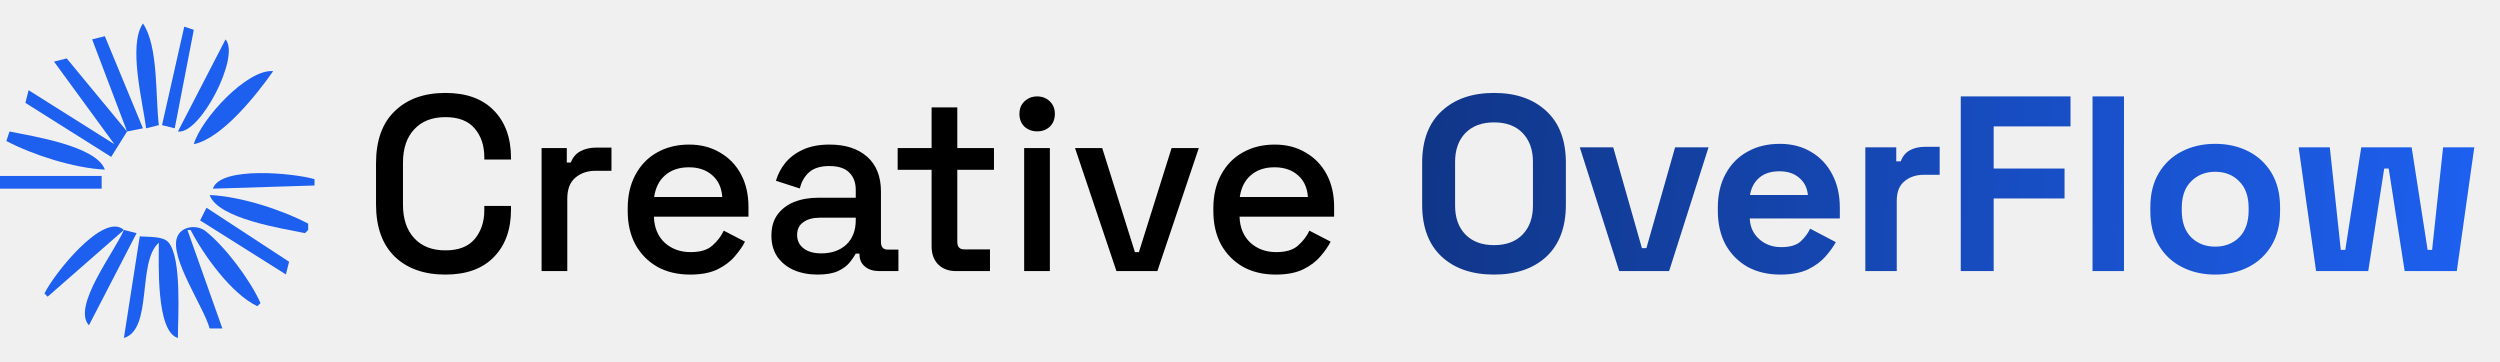
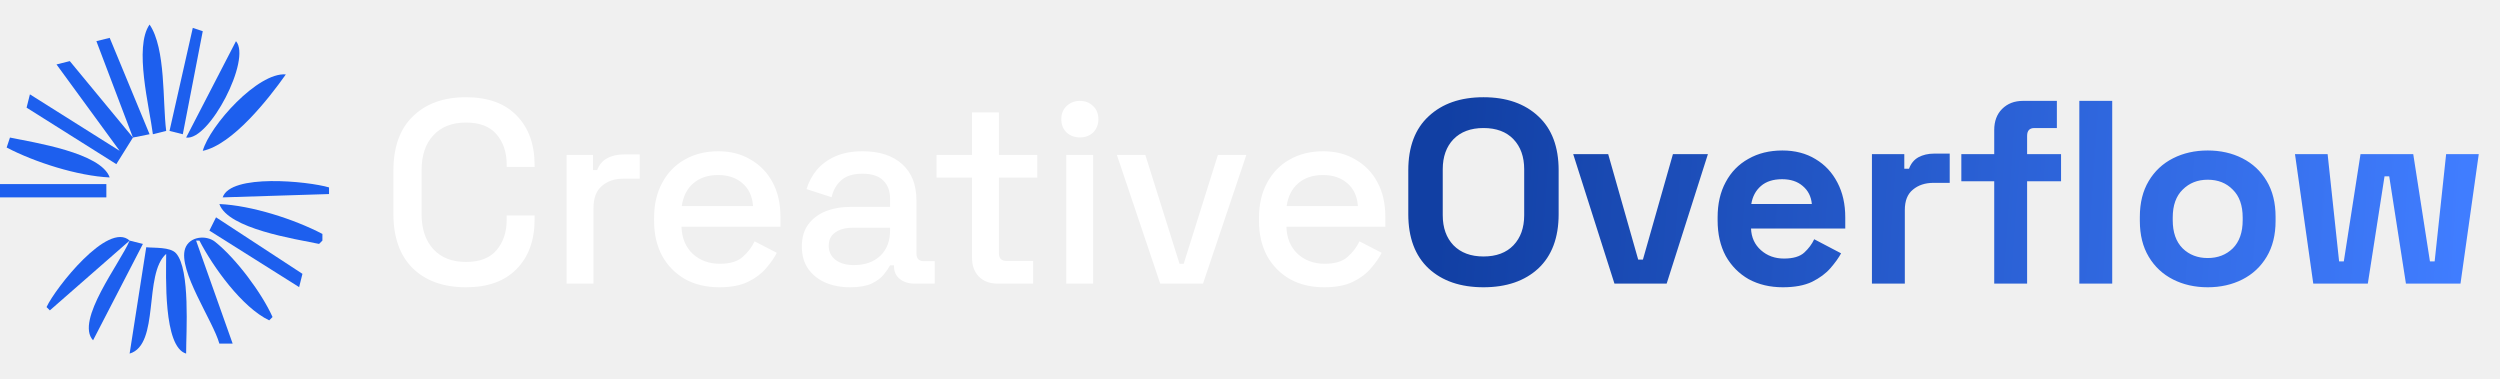
- <svg xmlns="http://www.w3.org/2000/svg" width="249" height="36" viewBox="0 0 249 36" fill="none">
-   <path d="M14.239 2.338C12.736 4.494 14.229 10.195 14.555 12.78L15.821 12.463C15.469 9.678 15.799 4.621 14.239 2.338Z" fill="#1D5FEE" />
-   <path d="M18.353 2.654L16.138 12.463L17.403 12.78L19.302 2.971L18.353 2.654Z" fill="#1D5FEE" />
-   <path d="M9.176 3.92L12.656 13.096L6.645 5.818L5.379 6.135L11.391 14.362L2.848 8.983L2.531 10.248L11.074 15.627L12.656 13.096L14.239 12.78L10.442 3.604L9.176 3.92Z" fill="#1D5FEE" />
-   <path d="M22.466 3.92L17.72 13.096C19.927 13.43 23.962 5.628 22.466 3.92Z" fill="#1D5FEE" />
-   <path d="M19.302 14.362C22.148 13.762 25.582 9.399 27.212 7.084C24.557 6.862 19.984 11.932 19.302 14.362Z" fill="#1D5FEE" />
-   <path d="M0.949 13.096L0.633 14.045C3.309 15.449 7.419 16.755 10.442 16.893C9.622 14.537 3.242 13.57 0.949 13.096Z" fill="#1D5FEE" />
+ <svg xmlns="http://www.w3.org/2000/svg" width="238" height="36" viewBox="0 0 238 36" fill="none">
+   <path d="M14.239 2.337C12.736 4.494 14.229 10.194 14.555 12.779L15.821 12.463C15.469 9.677 15.799 4.62 14.239 2.337Z" fill="#1D5FEE" />
+   <path d="M18.353 2.654L16.138 12.463L17.403 12.779L19.302 2.97L18.353 2.654Z" fill="#1D5FEE" />
+   <path d="M9.176 3.919L12.656 13.095L6.645 5.818L5.379 6.134L11.391 14.361L2.848 8.982L2.531 10.248L11.074 15.627L12.656 13.095L14.239 12.779L10.442 3.603L9.176 3.919Z" fill="#1D5FEE" />
+   <path d="M22.466 3.919L17.72 13.095C19.927 13.43 23.962 5.627 22.466 3.919Z" fill="#1D5FEE" />
+   <path d="M19.302 14.361C22.148 13.761 25.582 9.398 27.212 7.083C24.557 6.861 19.984 11.931 19.302 14.361Z" fill="#1D5FEE" />
+   <path d="M0.949 13.095L0.633 14.044C3.309 15.449 7.419 16.754 10.442 16.892C9.622 14.537 3.242 13.57 0.949 13.095Z" fill="#1D5FEE" />
  <path d="M0 17.525V18.791H10.125V17.525H0Z" fill="#1D5FEE" />
-   <path d="M21.199 18.792L31.324 18.475V17.843C29.316 17.249 21.955 16.515 21.199 18.792Z" fill="#1D5FEE" />
-   <path d="M20.884 19.425C21.705 21.785 28.087 22.748 30.376 23.222L30.693 22.905V22.273C27.999 20.859 23.925 19.557 20.884 19.425Z" fill="#1D5FEE" />
-   <path d="M20.566 20.69L19.934 21.956L28.477 27.335L28.793 26.069L20.566 20.69Z" fill="#1D5FEE" />
-   <path d="M4.43 29.233L4.746 29.55L12.34 22.905C10.301 21.032 5.279 27.411 4.43 29.233Z" fill="#1D5FEE" />
-   <path d="M20.883 32.714H22.149L18.668 22.905H18.985C20.282 25.42 23.05 29.271 25.629 30.499L25.946 30.183C24.922 27.887 22.458 24.596 20.475 23.02C19.63 22.347 18.029 22.499 17.627 23.662C16.912 25.726 20.299 30.579 20.883 32.714Z" fill="#1D5FEE" />
-   <path d="M12.339 22.905C11.455 25.029 7.128 30.53 8.859 32.398L13.605 23.222L12.339 22.905Z" fill="#1D5FEE" />
-   <path d="M13.922 23.538L12.34 33.663C15.246 32.813 13.635 26.091 15.82 24.171C15.82 26.196 15.527 33.022 17.719 33.663C17.718 31.627 18.13 25.654 16.761 24.116C16.206 23.494 14.692 23.622 13.922 23.538Z" fill="#1D5FEE" />
-   <path d="M44.36 27.348C42.24 27.348 40.558 26.752 39.316 25.559C38.073 24.349 37.452 22.61 37.452 20.34V16.264C37.452 13.995 38.073 12.263 39.316 11.07C40.558 9.861 42.24 9.256 44.36 9.256C46.448 9.256 48.055 9.836 49.181 10.996C50.325 12.156 50.896 13.738 50.896 15.742V15.892H48.237V15.668C48.237 14.492 47.914 13.531 47.268 12.785C46.638 12.04 45.669 11.667 44.36 11.667C43.035 11.667 41.999 12.073 41.254 12.885C40.508 13.68 40.136 14.79 40.136 16.215V20.39C40.136 21.798 40.508 22.908 41.254 23.72C41.999 24.532 43.035 24.937 44.36 24.937C45.669 24.937 46.638 24.565 47.268 23.819C47.914 23.057 48.237 22.096 48.237 20.936V20.514H50.896V20.862C50.896 22.866 50.325 24.449 49.181 25.608C48.055 26.768 46.448 27.348 44.36 27.348ZM53.942 27V14.748H56.452V16.19H56.85C57.049 15.676 57.364 15.303 57.794 15.072C58.242 14.823 58.788 14.699 59.434 14.699H60.901V17.01H59.335C58.507 17.01 57.828 17.242 57.297 17.706C56.767 18.153 56.502 18.849 56.502 19.793V27H53.942ZM68.732 27.348C67.49 27.348 66.405 27.091 65.477 26.578C64.549 26.047 63.82 25.31 63.29 24.366C62.776 23.405 62.52 22.295 62.52 21.036V20.738C62.52 19.462 62.776 18.352 63.29 17.407C63.803 16.447 64.516 15.709 65.427 15.196C66.355 14.666 67.424 14.4 68.633 14.4C69.809 14.4 70.836 14.666 71.714 15.196C72.609 15.709 73.305 16.43 73.802 17.358C74.299 18.286 74.547 19.371 74.547 20.613V21.582H65.129C65.162 22.659 65.518 23.521 66.198 24.167C66.893 24.797 67.755 25.111 68.782 25.111C69.743 25.111 70.464 24.896 70.944 24.465C71.441 24.034 71.822 23.537 72.087 22.974L74.2 24.068C73.968 24.532 73.628 25.02 73.181 25.534C72.75 26.047 72.178 26.478 71.466 26.826C70.754 27.174 69.842 27.348 68.732 27.348ZM65.154 19.619H71.938C71.872 18.692 71.54 17.971 70.944 17.457C70.348 16.927 69.569 16.662 68.608 16.662C67.647 16.662 66.86 16.927 66.247 17.457C65.651 17.971 65.286 18.692 65.154 19.619ZM81.431 27.348C80.553 27.348 79.766 27.199 79.07 26.901C78.391 26.602 77.844 26.163 77.43 25.584C77.032 25.004 76.833 24.299 76.833 23.471C76.833 22.626 77.032 21.93 77.43 21.384C77.844 20.82 78.399 20.398 79.095 20.116C79.807 19.835 80.611 19.694 81.505 19.694H85.233V18.898C85.233 18.186 85.018 17.615 84.587 17.184C84.156 16.753 83.493 16.538 82.599 16.538C81.721 16.538 81.05 16.745 80.586 17.159C80.122 17.573 79.816 18.112 79.666 18.774L77.281 18.004C77.48 17.341 77.794 16.745 78.225 16.215C78.672 15.668 79.26 15.229 79.989 14.898C80.718 14.566 81.597 14.4 82.624 14.4C84.214 14.4 85.465 14.806 86.376 15.618C87.287 16.43 87.743 17.581 87.743 19.073V24.117C87.743 24.614 87.975 24.863 88.439 24.863H89.483V27H87.569C86.989 27 86.517 26.851 86.153 26.553C85.788 26.255 85.606 25.849 85.606 25.335V25.26H85.233C85.1 25.509 84.902 25.799 84.637 26.13C84.371 26.462 83.982 26.752 83.469 27C82.955 27.232 82.276 27.348 81.431 27.348ZM81.804 25.236C82.831 25.236 83.659 24.946 84.289 24.366C84.918 23.769 85.233 22.958 85.233 21.93V21.682H81.654C80.975 21.682 80.428 21.831 80.014 22.129C79.6 22.411 79.393 22.833 79.393 23.397C79.393 23.96 79.608 24.407 80.039 24.739C80.47 25.07 81.058 25.236 81.804 25.236ZM95.222 27C94.477 27 93.88 26.776 93.433 26.329C93.002 25.882 92.787 25.285 92.787 24.54V16.91H89.407V14.748H92.787V10.698H95.347V14.748H99V16.91H95.347V24.092C95.347 24.589 95.579 24.838 96.042 24.838H98.602V27H95.222ZM102.007 27V14.748H104.567V27H102.007ZM103.299 13.083C102.802 13.083 102.38 12.926 102.032 12.611C101.7 12.28 101.535 11.857 101.535 11.344C101.535 10.83 101.7 10.416 102.032 10.101C102.38 9.77 102.802 9.604 103.299 9.604C103.813 9.604 104.235 9.77 104.567 10.101C104.898 10.416 105.064 10.83 105.064 11.344C105.064 11.857 104.898 12.28 104.567 12.611C104.235 12.926 103.813 13.083 103.299 13.083ZM111.198 27L107.073 14.748H109.782L113.037 25.111H113.435L116.69 14.748H119.399L115.274 27H111.198ZM127.062 27.348C125.82 27.348 124.735 27.091 123.807 26.578C122.879 26.047 122.15 25.31 121.62 24.366C121.106 23.405 120.85 22.295 120.85 21.036V20.738C120.85 19.462 121.106 18.352 121.62 17.407C122.134 16.447 122.846 15.709 123.757 15.196C124.685 14.666 125.754 14.4 126.963 14.4C128.139 14.4 129.166 14.666 130.045 15.196C130.939 15.709 131.635 16.43 132.132 17.358C132.629 18.286 132.878 19.371 132.878 20.613V21.582H123.459C123.492 22.659 123.848 23.521 124.528 24.167C125.223 24.797 126.085 25.111 127.112 25.111C128.073 25.111 128.794 24.896 129.274 24.465C129.771 24.034 130.152 23.537 130.417 22.974L132.53 24.068C132.298 24.532 131.958 25.02 131.511 25.534C131.08 26.047 130.508 26.478 129.796 26.826C129.084 27.174 128.172 27.348 127.062 27.348ZM123.484 19.619H130.268C130.202 18.692 129.871 17.971 129.274 17.457C128.678 16.927 127.899 16.662 126.938 16.662C125.977 16.662 125.19 16.927 124.577 17.457C123.981 17.971 123.616 18.692 123.484 19.619Z" fill="black" />
-   <path d="M148.804 27.348C146.617 27.348 144.877 26.752 143.585 25.559C142.293 24.349 141.647 22.626 141.647 20.39V16.215C141.647 13.978 142.293 12.263 143.585 11.07C144.877 9.861 146.617 9.256 148.804 9.256C150.991 9.256 152.73 9.861 154.023 11.07C155.315 12.263 155.961 13.978 155.961 16.215V20.39C155.961 22.626 155.315 24.349 154.023 25.559C152.73 26.752 150.991 27.348 148.804 27.348ZM148.804 24.416C150.03 24.416 150.982 24.059 151.662 23.347C152.341 22.634 152.681 21.682 152.681 20.489V16.115C152.681 14.922 152.341 13.97 151.662 13.257C150.982 12.545 150.03 12.189 148.804 12.189C147.594 12.189 146.642 12.545 145.946 13.257C145.267 13.97 144.927 14.922 144.927 16.115V20.489C144.927 21.682 145.267 22.634 145.946 23.347C146.642 24.059 147.594 24.416 148.804 24.416ZM161.274 27L157.347 14.674H160.677L163.535 24.714H163.982L166.84 14.674H170.17L166.244 27H161.274ZM177.308 27.348C176.082 27.348 174.996 27.091 174.052 26.578C173.124 26.047 172.395 25.31 171.865 24.366C171.352 23.405 171.095 22.278 171.095 20.986V20.688C171.095 19.396 171.352 18.277 171.865 17.333C172.379 16.372 173.099 15.635 174.027 15.121C174.955 14.591 176.032 14.326 177.258 14.326C178.467 14.326 179.519 14.599 180.414 15.146C181.309 15.676 182.004 16.422 182.501 17.383C182.998 18.327 183.247 19.429 183.247 20.688V21.756H174.276C174.309 22.601 174.624 23.289 175.22 23.819C175.817 24.349 176.545 24.614 177.407 24.614C178.285 24.614 178.931 24.424 179.345 24.043C179.76 23.662 180.074 23.239 180.29 22.775L182.849 24.117C182.617 24.548 182.278 25.02 181.83 25.534C181.4 26.031 180.82 26.462 180.091 26.826C179.362 27.174 178.434 27.348 177.308 27.348ZM174.301 19.42H180.066C180 18.708 179.71 18.136 179.196 17.706C178.699 17.275 178.045 17.06 177.233 17.06C176.388 17.06 175.717 17.275 175.22 17.706C174.723 18.136 174.417 18.708 174.301 19.42ZM185.786 27V14.674H188.867V16.066H189.314C189.497 15.569 189.795 15.204 190.209 14.972C190.64 14.74 191.137 14.624 191.7 14.624H193.191V17.407H191.65C190.855 17.407 190.201 17.623 189.687 18.054C189.174 18.468 188.917 19.114 188.917 19.992V27H185.786ZM195.291 27V9.604H206.225V12.586H198.571V16.786H205.629V19.768H198.571V27H195.291ZM208.416 27V9.604H211.548V27H208.416ZM220.634 27.348C219.408 27.348 218.306 27.099 217.329 26.602C216.351 26.105 215.581 25.385 215.018 24.44C214.454 23.496 214.173 22.361 214.173 21.036V20.638C214.173 19.313 214.454 18.178 215.018 17.233C215.581 16.289 216.351 15.569 217.329 15.072C218.306 14.575 219.408 14.326 220.634 14.326C221.86 14.326 222.962 14.575 223.939 15.072C224.917 15.569 225.687 16.289 226.25 17.233C226.814 18.178 227.095 19.313 227.095 20.638V21.036C227.095 22.361 226.814 23.496 226.25 24.44C225.687 25.385 224.917 26.105 223.939 26.602C222.962 27.099 221.86 27.348 220.634 27.348ZM220.634 24.565C221.595 24.565 222.39 24.258 223.02 23.645C223.649 23.015 223.964 22.121 223.964 20.961V20.713C223.964 19.553 223.649 18.667 223.02 18.054C222.407 17.424 221.611 17.109 220.634 17.109C219.673 17.109 218.878 17.424 218.248 18.054C217.619 18.667 217.304 19.553 217.304 20.713V20.961C217.304 22.121 217.619 23.015 218.248 23.645C218.878 24.258 219.673 24.565 220.634 24.565ZM230.682 27L228.943 14.674H232.049L233.143 24.888H233.59L235.181 14.674H240.2L241.791 24.888H242.238L243.332 14.674H246.438L244.698 27H239.505L237.914 16.786H237.467L235.876 27H230.682Z" fill="url(#paint0_linear_38_8916)" />
+   <path d="M21.199 18.791L31.324 18.474V17.842C29.316 17.248 21.955 16.514 21.199 18.791Z" fill="#1D5FEE" />
+   <path d="M20.884 19.424C21.705 21.784 28.087 22.747 30.376 23.221L30.693 22.904V22.271C27.999 20.858 23.925 19.556 20.884 19.424Z" fill="#1D5FEE" />
+   <path d="M20.566 20.689L19.934 21.955L28.477 27.334L28.793 26.069L20.566 20.689Z" fill="#1D5FEE" />
+   <path d="M4.43 29.233L4.746 29.549L12.34 22.904C10.301 21.031 5.279 27.41 4.43 29.233Z" fill="#1D5FEE" />
+   <path d="M20.883 32.713H22.149L18.668 22.904H18.985C20.282 25.419 23.05 29.27 25.629 30.498L25.946 30.181C24.922 27.885 22.458 24.595 20.475 23.018C19.63 22.346 18.029 22.498 17.627 23.66C16.912 25.725 20.299 30.577 20.883 32.713Z" fill="#1D5FEE" />
+   <path d="M12.339 22.904C11.455 25.028 7.128 30.529 8.859 32.397L13.605 23.221L12.339 22.904Z" fill="#1D5FEE" />
+   <path d="M13.922 23.537L12.34 33.662C15.246 32.812 13.635 26.09 15.82 24.17C15.82 26.195 15.527 33.021 17.719 33.662C17.718 31.626 18.13 25.652 16.761 24.116C16.206 23.492 14.692 23.621 13.922 23.537Z" fill="#1D5FEE" />
+   <path d="M44.359 27.348C42.239 27.348 40.557 26.752 39.315 25.559C38.072 24.349 37.451 22.61 37.451 20.34V16.264C37.451 13.995 38.072 12.263 39.315 11.07C40.557 9.861 42.239 9.256 44.359 9.256C46.447 9.256 48.054 9.836 49.181 10.996C50.324 12.156 50.895 13.738 50.895 15.742V15.892H48.236V15.668C48.236 14.492 47.913 13.531 47.267 12.785C46.637 12.04 45.668 11.667 44.359 11.667C43.034 11.667 41.998 12.073 41.253 12.885C40.508 13.68 40.135 14.79 40.135 16.215V20.39C40.135 21.798 40.508 22.908 41.253 23.72C41.998 24.532 43.034 24.937 44.359 24.937C45.668 24.937 46.637 24.565 47.267 23.819C47.913 23.057 48.236 22.096 48.236 20.936V20.514H50.895V20.862C50.895 22.866 50.324 24.449 49.181 25.608C48.054 26.768 46.447 27.348 44.359 27.348ZM53.941 27V14.748H56.451V16.19H56.849C57.048 15.676 57.363 15.303 57.793 15.072C58.241 14.823 58.787 14.699 59.434 14.699H60.9V17.01H59.334C58.506 17.01 57.827 17.242 57.296 17.706C56.766 18.153 56.501 18.849 56.501 19.793V27H53.941ZM68.483 27.348C67.24 27.348 66.155 27.091 65.227 26.578C64.299 26.047 63.571 25.31 63.04 24.366C62.527 23.405 62.27 22.295 62.27 21.036V20.738C62.27 19.462 62.527 18.352 63.04 17.407C63.554 16.447 64.266 15.709 65.178 15.196C66.105 14.666 67.174 14.4 68.383 14.4C69.56 14.4 70.587 14.666 71.465 15.196C72.36 15.709 73.055 16.43 73.552 17.358C74.049 18.286 74.298 19.371 74.298 20.613V21.582H64.879C64.912 22.659 65.269 23.521 65.948 24.167C66.644 24.797 67.505 25.111 68.532 25.111C69.493 25.111 70.214 24.896 70.695 24.465C71.192 24.034 71.573 23.537 71.838 22.974L73.95 24.068C73.718 24.532 73.379 25.02 72.931 25.534C72.5 26.047 71.929 26.478 71.216 26.826C70.504 27.174 69.593 27.348 68.483 27.348ZM64.904 19.619H71.689C71.622 18.692 71.291 17.971 70.695 17.457C70.098 16.927 69.319 16.662 68.359 16.662C67.398 16.662 66.611 16.927 65.998 17.457C65.401 17.971 65.037 18.692 64.904 19.619ZM80.933 27.348C80.055 27.348 79.268 27.199 78.572 26.901C77.893 26.602 77.346 26.163 76.932 25.584C76.534 25.004 76.335 24.299 76.335 23.471C76.335 22.626 76.534 21.93 76.932 21.384C77.346 20.82 77.901 20.398 78.597 20.116C79.309 19.835 80.113 19.694 81.007 19.694H84.735V18.898C84.735 18.186 84.52 17.615 84.089 17.184C83.658 16.753 82.995 16.538 82.101 16.538C81.223 16.538 80.552 16.745 80.088 17.159C79.624 17.573 79.317 18.112 79.168 18.774L76.783 18.004C76.981 17.341 77.296 16.745 77.727 16.215C78.174 15.668 78.763 15.229 79.491 14.898C80.22 14.566 81.099 14.4 82.126 14.4C83.716 14.4 84.967 14.806 85.878 15.618C86.789 16.43 87.245 17.581 87.245 19.073V24.117C87.245 24.614 87.477 24.863 87.941 24.863H88.984V27H87.071C86.491 27 86.019 26.851 85.654 26.553C85.29 26.255 85.108 25.849 85.108 25.335V25.26H84.735C84.603 25.509 84.404 25.799 84.139 26.13C83.874 26.462 83.484 26.752 82.971 27C82.457 27.232 81.778 27.348 80.933 27.348ZM81.306 25.236C82.333 25.236 83.161 24.946 83.791 24.366C84.42 23.769 84.735 22.958 84.735 21.93V21.682H81.156C80.477 21.682 79.93 21.831 79.516 22.129C79.102 22.411 78.895 22.833 78.895 23.397C78.895 23.96 79.11 24.407 79.541 24.739C79.972 25.07 80.56 25.236 81.306 25.236ZM94.973 27C94.227 27 93.631 26.776 93.184 26.329C92.753 25.882 92.537 25.285 92.537 24.54V16.91H89.158V14.748H92.537V10.698H95.097V14.748H98.75V16.91H95.097V24.092C95.097 24.589 95.329 24.838 95.793 24.838H98.353V27H94.973ZM101.509 27V14.748H104.069V27H101.509ZM102.801 13.083C102.304 13.083 101.882 12.926 101.534 12.611C101.202 12.28 101.037 11.857 101.037 11.344C101.037 10.83 101.202 10.416 101.534 10.101C101.882 9.77 102.304 9.604 102.801 9.604C103.315 9.604 103.737 9.77 104.069 10.101C104.4 10.416 104.566 10.83 104.566 11.344C104.566 11.857 104.4 12.28 104.069 12.611C103.737 12.926 103.315 13.083 102.801 13.083ZM110.452 27L106.327 14.748H109.035L112.291 25.111H112.688L115.944 14.748H118.653L114.527 27H110.452ZM126.067 27.348C124.825 27.348 123.74 27.091 122.812 26.578C121.884 26.047 121.155 25.31 120.625 24.366C120.111 23.405 119.855 22.295 119.855 21.036V20.738C119.855 19.462 120.111 18.352 120.625 17.407C121.139 16.447 121.851 15.709 122.762 15.196C123.69 14.666 124.759 14.4 125.968 14.4C127.144 14.4 128.171 14.666 129.05 15.196C129.944 15.709 130.64 16.43 131.137 17.358C131.634 18.286 131.883 19.371 131.883 20.613V21.582H122.464C122.497 22.659 122.853 23.521 123.533 24.167C124.228 24.797 125.09 25.111 126.117 25.111C127.078 25.111 127.799 24.896 128.279 24.465C128.776 24.034 129.157 23.537 129.422 22.974L131.535 24.068C131.303 24.532 130.963 25.02 130.516 25.534C130.085 26.047 129.513 26.478 128.801 26.826C128.089 27.174 127.177 27.348 126.067 27.348ZM122.489 19.619H129.273C129.207 18.692 128.876 17.971 128.279 17.457C127.683 16.927 126.904 16.662 125.943 16.662C124.982 16.662 124.195 16.927 123.582 17.457C122.986 17.971 122.621 18.692 122.489 19.619Z" fill="white" />
+   <path d="M141.226 27.348C139.039 27.348 137.3 26.752 136.007 25.559C134.715 24.349 134.069 22.626 134.069 20.39V16.215C134.069 13.978 134.715 12.263 136.007 11.07C137.3 9.861 139.039 9.256 141.226 9.256C143.413 9.256 145.153 9.861 146.445 11.07C147.737 12.263 148.383 13.978 148.383 16.215V20.39C148.383 22.626 147.737 24.349 146.445 25.559C145.153 26.752 143.413 27.348 141.226 27.348ZM141.226 24.416C142.452 24.416 143.405 24.059 144.084 23.347C144.763 22.634 145.103 21.682 145.103 20.489V16.115C145.103 14.922 144.763 13.97 144.084 13.257C143.405 12.545 142.452 12.189 141.226 12.189C140.017 12.189 139.064 12.545 138.368 13.257C137.689 13.97 137.349 14.922 137.349 16.115V20.489C137.349 21.682 137.689 22.634 138.368 23.347C139.064 24.059 140.017 24.416 141.226 24.416ZM153.696 27L149.769 14.674H153.1L155.957 24.714H156.405L159.263 14.674H162.593L158.666 27H153.696ZM169.73 27.348C168.504 27.348 167.419 27.091 166.474 26.578C165.547 26.047 164.818 25.31 164.288 24.366C163.774 23.405 163.517 22.278 163.517 20.986V20.688C163.517 19.396 163.774 18.277 164.288 17.333C164.801 16.372 165.522 15.635 166.45 15.121C167.377 14.591 168.454 14.326 169.68 14.326C170.89 14.326 171.942 14.599 172.836 15.146C173.731 15.676 174.427 16.422 174.924 17.383C175.421 18.327 175.669 19.429 175.669 20.688V21.756H166.698C166.731 22.601 167.046 23.289 167.642 23.819C168.239 24.349 168.968 24.614 169.829 24.614C170.707 24.614 171.354 24.424 171.768 24.043C172.182 23.662 172.497 23.239 172.712 22.775L175.272 24.117C175.04 24.548 174.7 25.02 174.253 25.534C173.822 26.031 173.242 26.462 172.513 26.826C171.784 27.174 170.857 27.348 169.73 27.348ZM166.723 19.42H172.488C172.422 18.708 172.132 18.136 171.619 17.706C171.122 17.275 170.467 17.06 169.655 17.06C168.81 17.06 168.139 17.275 167.642 17.706C167.145 18.136 166.839 18.708 166.723 19.42ZM178.208 27V14.674H181.289V16.066H181.737C181.919 15.569 182.217 15.204 182.631 14.972C183.062 14.74 183.559 14.624 184.122 14.624H185.613V17.407H184.073C183.277 17.407 182.623 17.623 182.109 18.054C181.596 18.468 181.339 19.114 181.339 19.992V27H178.208ZM189.85 27V17.258H186.719V14.674H189.85V12.388C189.85 11.543 190.099 10.872 190.596 10.375C191.109 9.861 191.772 9.604 192.584 9.604H195.814V12.189H193.677C193.213 12.189 192.981 12.437 192.981 12.934V14.674H196.212V17.258H192.981V27H189.85ZM197.952 27V9.604H201.083V27H197.952ZM210.174 27.348C208.948 27.348 207.846 27.099 206.869 26.602C205.891 26.105 205.121 25.385 204.558 24.44C203.994 23.496 203.713 22.361 203.713 21.036V20.638C203.713 19.313 203.994 18.178 204.558 17.233C205.121 16.289 205.891 15.569 206.869 15.072C207.846 14.575 208.948 14.326 210.174 14.326C211.4 14.326 212.502 14.575 213.479 15.072C214.457 15.569 215.227 16.289 215.79 17.233C216.354 18.178 216.635 19.313 216.635 20.638V21.036C216.635 22.361 216.354 23.496 215.79 24.44C215.227 25.385 214.457 26.105 213.479 26.602C212.502 27.099 211.4 27.348 210.174 27.348ZM210.174 24.565C211.135 24.565 211.93 24.258 212.56 23.645C213.189 23.015 213.504 22.121 213.504 20.961V20.713C213.504 19.553 213.189 18.667 212.56 18.054C211.947 17.424 211.152 17.109 210.174 17.109C209.213 17.109 208.418 17.424 207.788 18.054C207.159 18.667 206.844 19.553 206.844 20.713V20.961C206.844 22.121 207.159 23.015 207.788 23.645C208.418 24.258 209.213 24.565 210.174 24.565ZM220.223 27L218.483 14.674H221.589L222.683 24.888H223.13L224.721 14.674H229.741L231.331 24.888H231.778L232.872 14.674H235.978L234.239 27H229.045L227.454 16.786H227.007L225.417 27H220.223Z" fill="url(#paint0_linear_106_1987)" />
  <defs>
-     <linearGradient id="paint0_linear_38_8916" x1="142" y1="18" x2="248" y2="24.5" gradientUnits="userSpaceOnUse">
-       <stop stop-color="#103688" />
-       <stop offset="0.971" stop-color="#1D5FEE" />
+     <linearGradient id="paint0_linear_106_1987" x1="136.98" y1="18" x2="234.195" y2="24.809" gradientUnits="userSpaceOnUse">
+       <stop stop-color="#113FA3" />
+       <stop offset="1" stop-color="#407DFF" />
    </linearGradient>
  </defs>
</svg>
